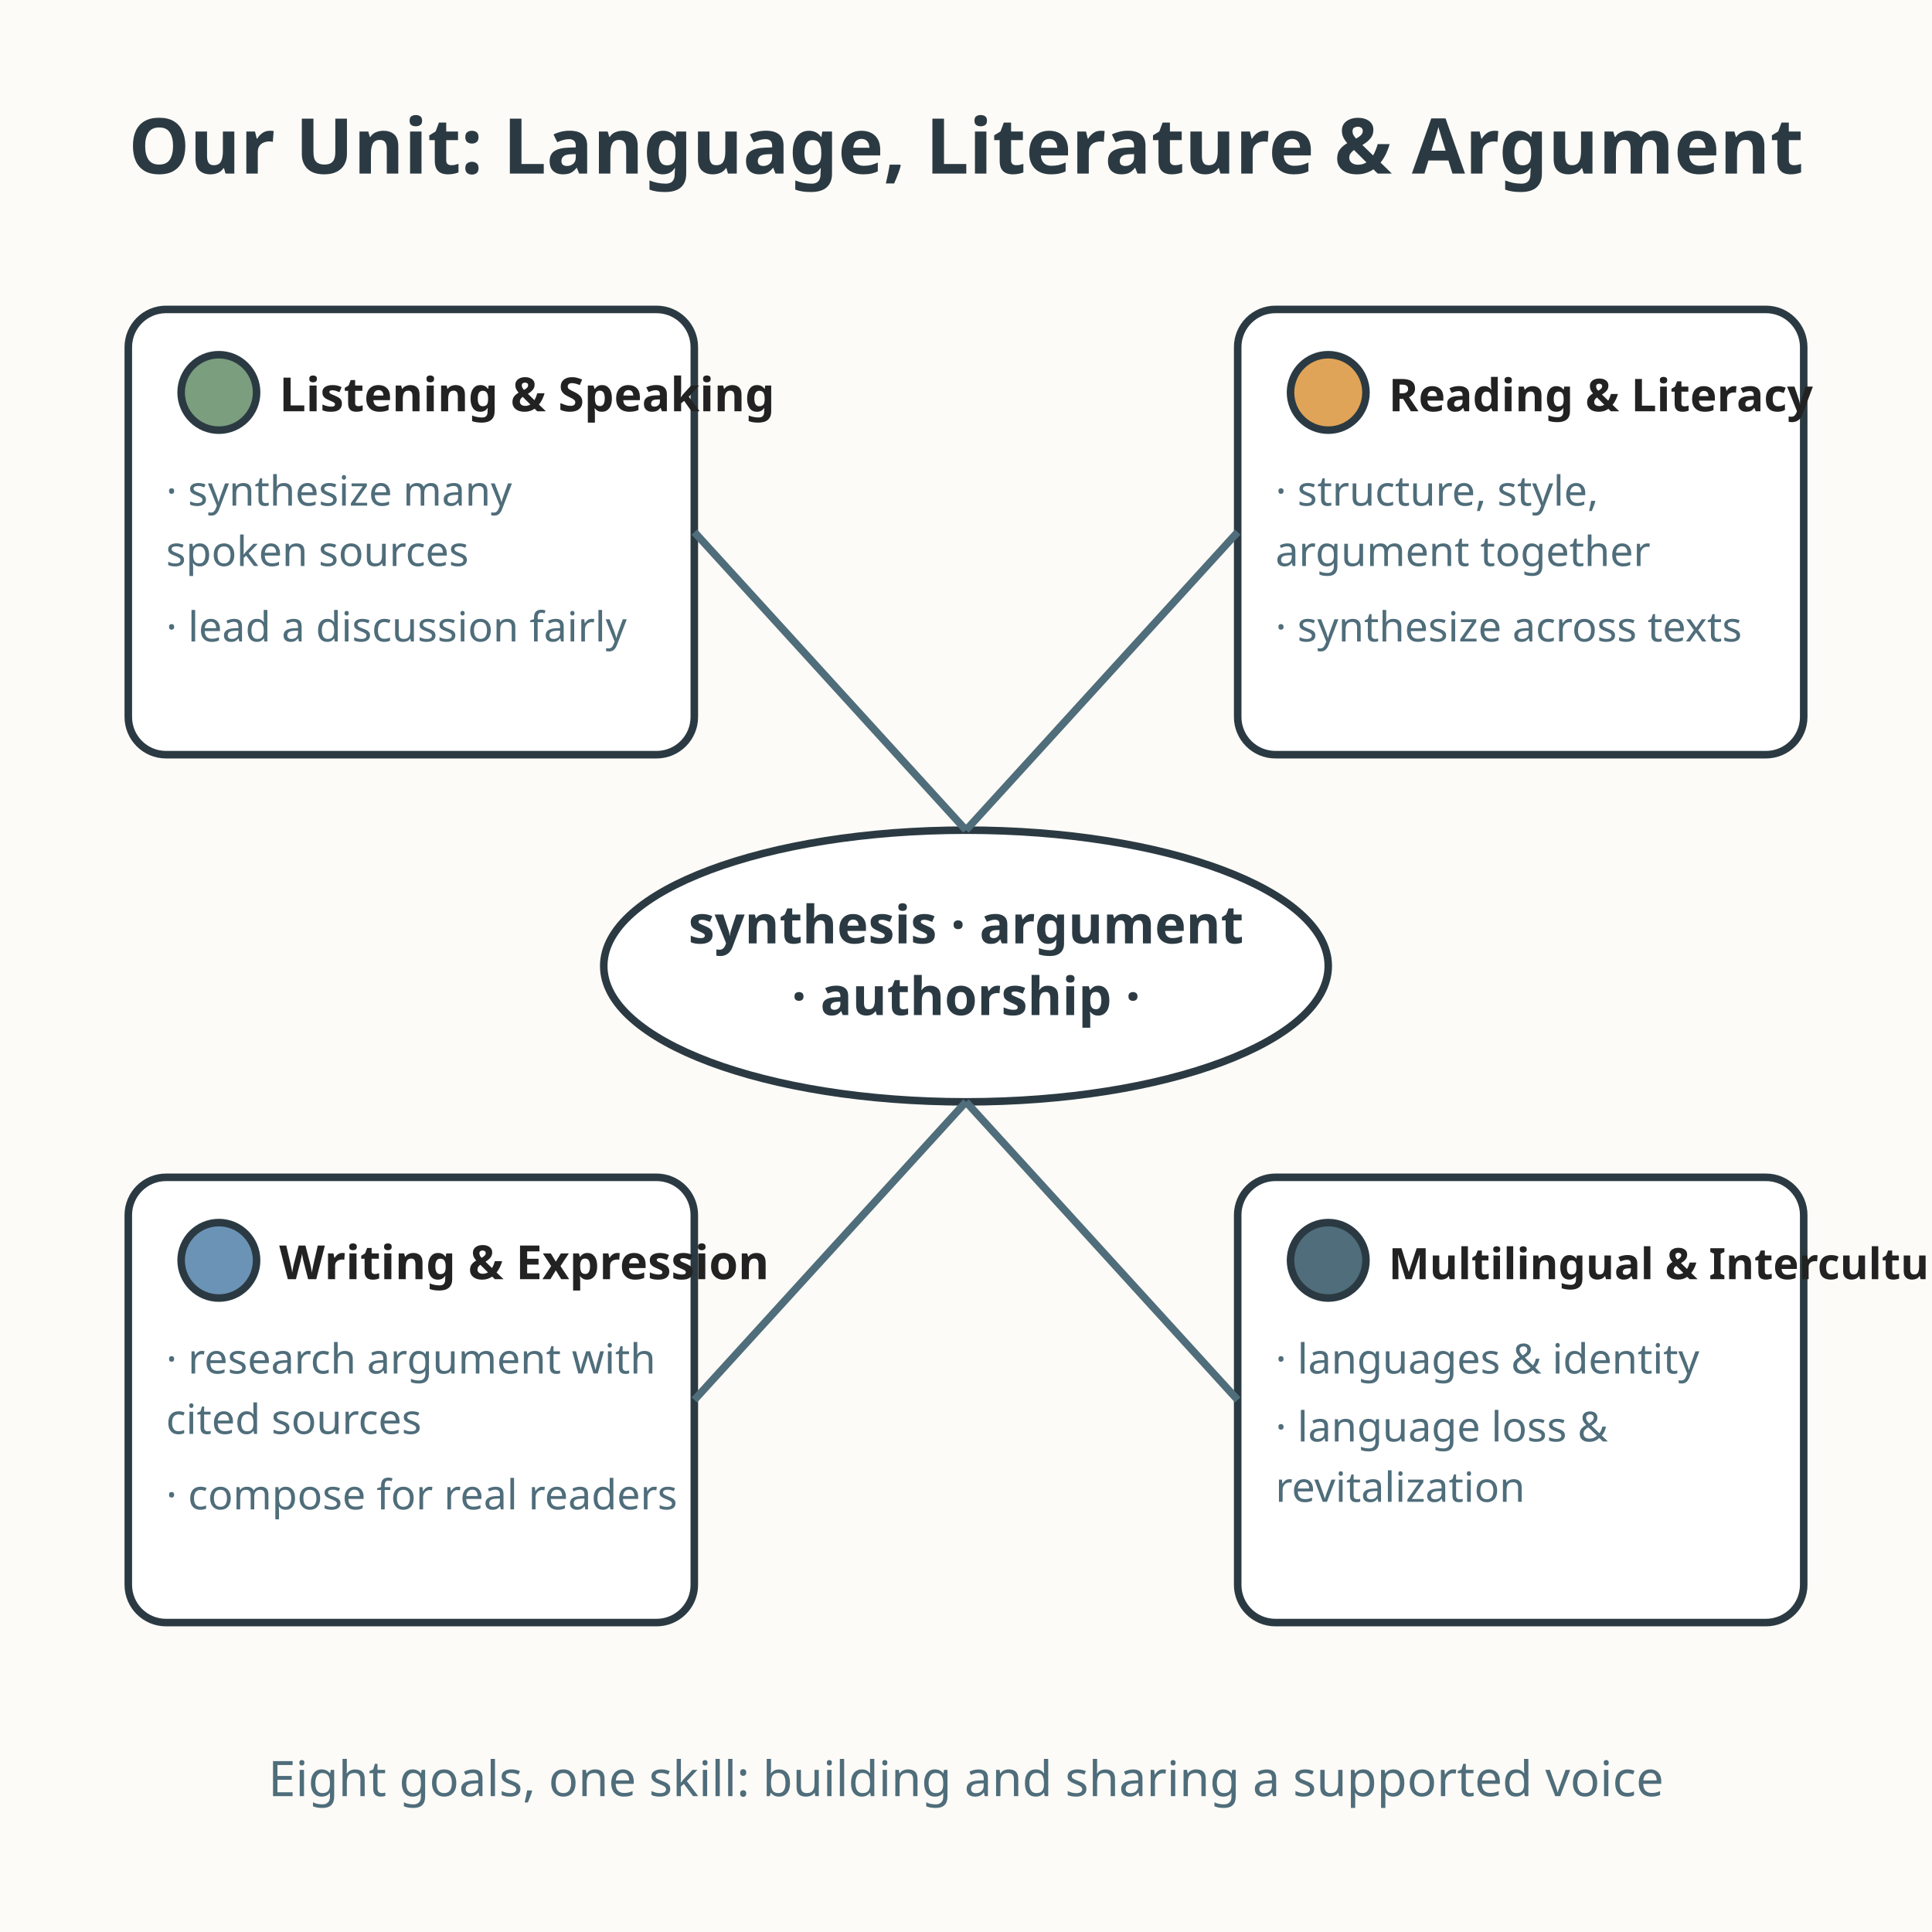
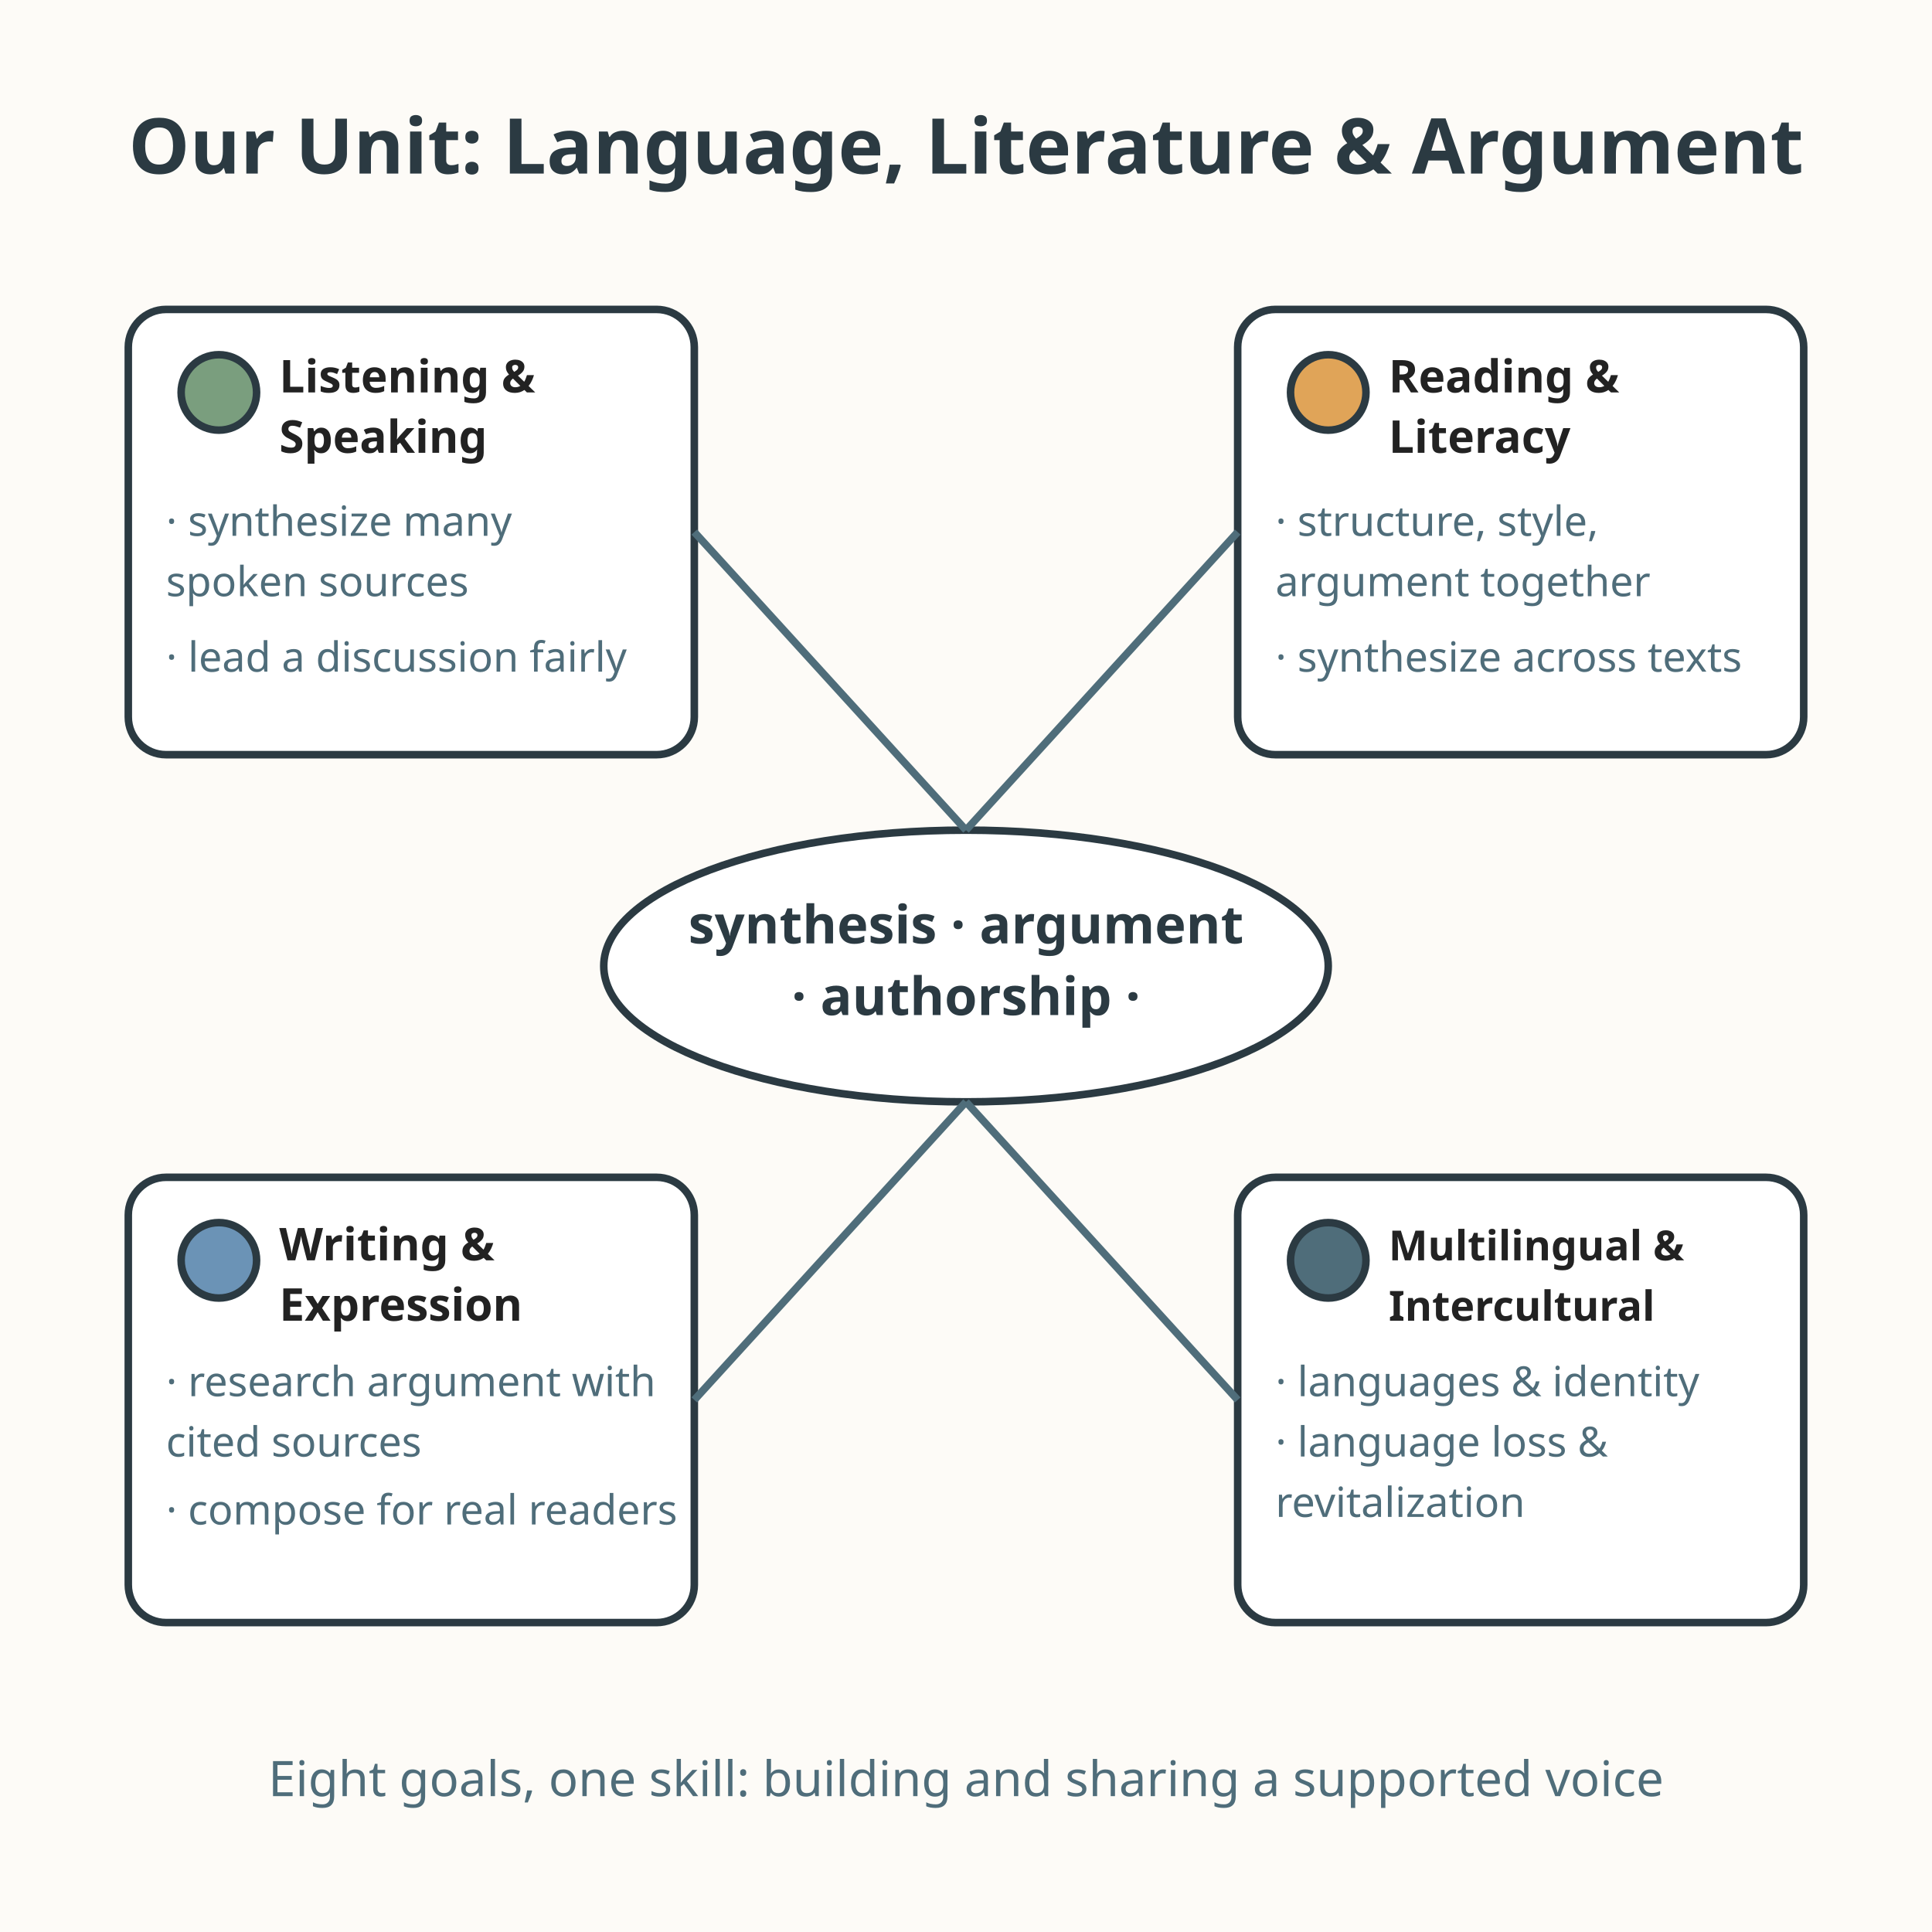
<svg xmlns="http://www.w3.org/2000/svg" viewBox="0 0 512 512" role="img" aria-labelledby="title-L-09-006-01-unit-map desc-L-09-006-01-unit-map">
  <rect width="512" height="512" fill="#fdfbf7" />
  <text x="256" y="46" text-anchor="middle" font-family="sans-serif" font-size="20.4" font-weight="bold" fill="#2b3a42">Our Unit: Language, Literature &amp; Argument</text>
  <ellipse cx="256" cy="256" rx="96" ry="36" fill="#ffffff" stroke="#2b3a42" stroke-width="2" />
  <text x="256" y="250" text-anchor="middle" font-family="sans-serif" font-size="14" font-weight="bold" fill="#2b3a42">synthesis · argument</text>
  <text x="256" y="269" text-anchor="middle" font-family="sans-serif" font-size="14" font-weight="bold" fill="#2b3a42">· authorship ·</text>
  <rect x="34" y="82" width="150" height="118" rx="10" fill="#ffffff" stroke="#2b3a42" stroke-width="2" />
  <circle cx="58" cy="104" r="10" fill="#7a9e7e" stroke="#2b3a42" stroke-width="2" />
-   <text x="74" y="109" font-family="sans-serif" font-size="12.5" font-weight="bold" fill="#222222">Listening &amp; Speaking</text>
-   <text x="44" y="134" font-family="sans-serif" font-size="11" fill="#4f6d7a">· synthesize many</text>
-   <text x="44" y="150" font-family="sans-serif" font-size="11" fill="#4f6d7a">  spoken sources</text>
-   <text x="44" y="170" font-family="sans-serif" font-size="11" fill="#4f6d7a">· lead a discussion fairly</text>
+   <text x="74" y="104" font-family="sans-serif" font-size="12" font-weight="bold" fill="#222222">Listening &amp;</text>
+   <text x="74" y="120" font-family="sans-serif" font-size="12" font-weight="bold" fill="#222222">Speaking</text>
+   <text x="44" y="142" font-family="sans-serif" font-size="11" fill="#4f6d7a">· synthesize many</text>
+   <text x="44" y="158" font-family="sans-serif" font-size="11" fill="#4f6d7a">  spoken sources</text>
+   <text x="44" y="178" font-family="sans-serif" font-size="11" fill="#4f6d7a">· lead a discussion fairly</text>
  <rect x="328" y="82" width="150" height="118" rx="10" fill="#ffffff" stroke="#2b3a42" stroke-width="2" />
  <circle cx="352" cy="104" r="10" fill="#e0a458" stroke="#2b3a42" stroke-width="2" />
-   <text x="368" y="109" font-family="sans-serif" font-size="12" font-weight="bold" fill="#222222">Reading &amp; Literacy</text>
-   <text x="338" y="134" font-family="sans-serif" font-size="11" fill="#4f6d7a">· structure, style,</text>
-   <text x="338" y="150" font-family="sans-serif" font-size="11" fill="#4f6d7a">  argument together</text>
-   <text x="338" y="170" font-family="sans-serif" font-size="11" fill="#4f6d7a">· synthesize across texts</text>
+   <text x="368" y="104" font-family="sans-serif" font-size="12" font-weight="bold" fill="#222222">Reading &amp;</text>
+   <text x="368" y="120" font-family="sans-serif" font-size="12" font-weight="bold" fill="#222222">Literacy</text>
+   <text x="338" y="142" font-family="sans-serif" font-size="11" fill="#4f6d7a">· structure, style,</text>
+   <text x="338" y="158" font-family="sans-serif" font-size="11" fill="#4f6d7a">  argument together</text>
+   <text x="338" y="178" font-family="sans-serif" font-size="11" fill="#4f6d7a">· synthesize across texts</text>
  <rect x="34" y="312" width="150" height="118" rx="10" fill="#ffffff" stroke="#2b3a42" stroke-width="2" />
  <circle cx="58" cy="334" r="10" fill="#6b93b6" stroke="#2b3a42" stroke-width="2" />
-   <text x="74" y="339" font-family="sans-serif" font-size="12.5" font-weight="bold" fill="#222222">Writing &amp; Expression</text>
-   <text x="44" y="364" font-family="sans-serif" font-size="11" fill="#4f6d7a">· research argument with</text>
-   <text x="44" y="380" font-family="sans-serif" font-size="11" fill="#4f6d7a">  cited sources</text>
-   <text x="44" y="400" font-family="sans-serif" font-size="11" fill="#4f6d7a">· compose for real readers</text>
+   <text x="74" y="334" font-family="sans-serif" font-size="12" font-weight="bold" fill="#222222">Writing &amp;</text>
+   <text x="74" y="350" font-family="sans-serif" font-size="12" font-weight="bold" fill="#222222">Expression</text>
+   <text x="44" y="370" font-family="sans-serif" font-size="11" fill="#4f6d7a">· research argument with</text>
+   <text x="44" y="386" font-family="sans-serif" font-size="11" fill="#4f6d7a">  cited sources</text>
+   <text x="44" y="404" font-family="sans-serif" font-size="11" fill="#4f6d7a">· compose for real readers</text>
  <rect x="328" y="312" width="150" height="118" rx="10" fill="#ffffff" stroke="#2b3a42" stroke-width="2" />
  <circle cx="352" cy="334" r="10" fill="#4f6d7a" stroke="#2b3a42" stroke-width="2" />
-   <text x="368" y="339" font-family="sans-serif" font-size="11.5" font-weight="bold" fill="#222222">Multilingual &amp; Intercultural</text>
-   <text x="338" y="364" font-family="sans-serif" font-size="11" fill="#4f6d7a">· languages &amp; identity</text>
-   <text x="338" y="382" font-family="sans-serif" font-size="11" fill="#4f6d7a">· language loss &amp;</text>
-   <text x="338" y="398" font-family="sans-serif" font-size="11" fill="#4f6d7a">  revitalization</text>
+   <text x="368" y="334" font-family="sans-serif" font-size="11" font-weight="bold" fill="#222222">Multilingual &amp;</text>
+   <text x="368" y="350" font-family="sans-serif" font-size="11" font-weight="bold" fill="#222222">Intercultural</text>
+   <text x="338" y="370" font-family="sans-serif" font-size="11" fill="#4f6d7a">· languages &amp; identity</text>
+   <text x="338" y="386" font-family="sans-serif" font-size="11" fill="#4f6d7a">· language loss &amp;</text>
+   <text x="338" y="402" font-family="sans-serif" font-size="11" fill="#4f6d7a">  revitalization</text>
  <path d="M184 141 L256 220" fill="none" stroke="#4f6d7a" stroke-width="2" />
  <path d="M328 141 L256 220" fill="none" stroke="#4f6d7a" stroke-width="2" />
  <path d="M184 371 L256 292" fill="none" stroke="#4f6d7a" stroke-width="2" />
  <path d="M328 371 L256 292" fill="none" stroke="#4f6d7a" stroke-width="2" />
  <text x="256" y="476" text-anchor="middle" font-family="sans-serif" font-size="13" fill="#4f6d7a">Eight goals, one skill: building and sharing a supported voice</text>
</svg>
